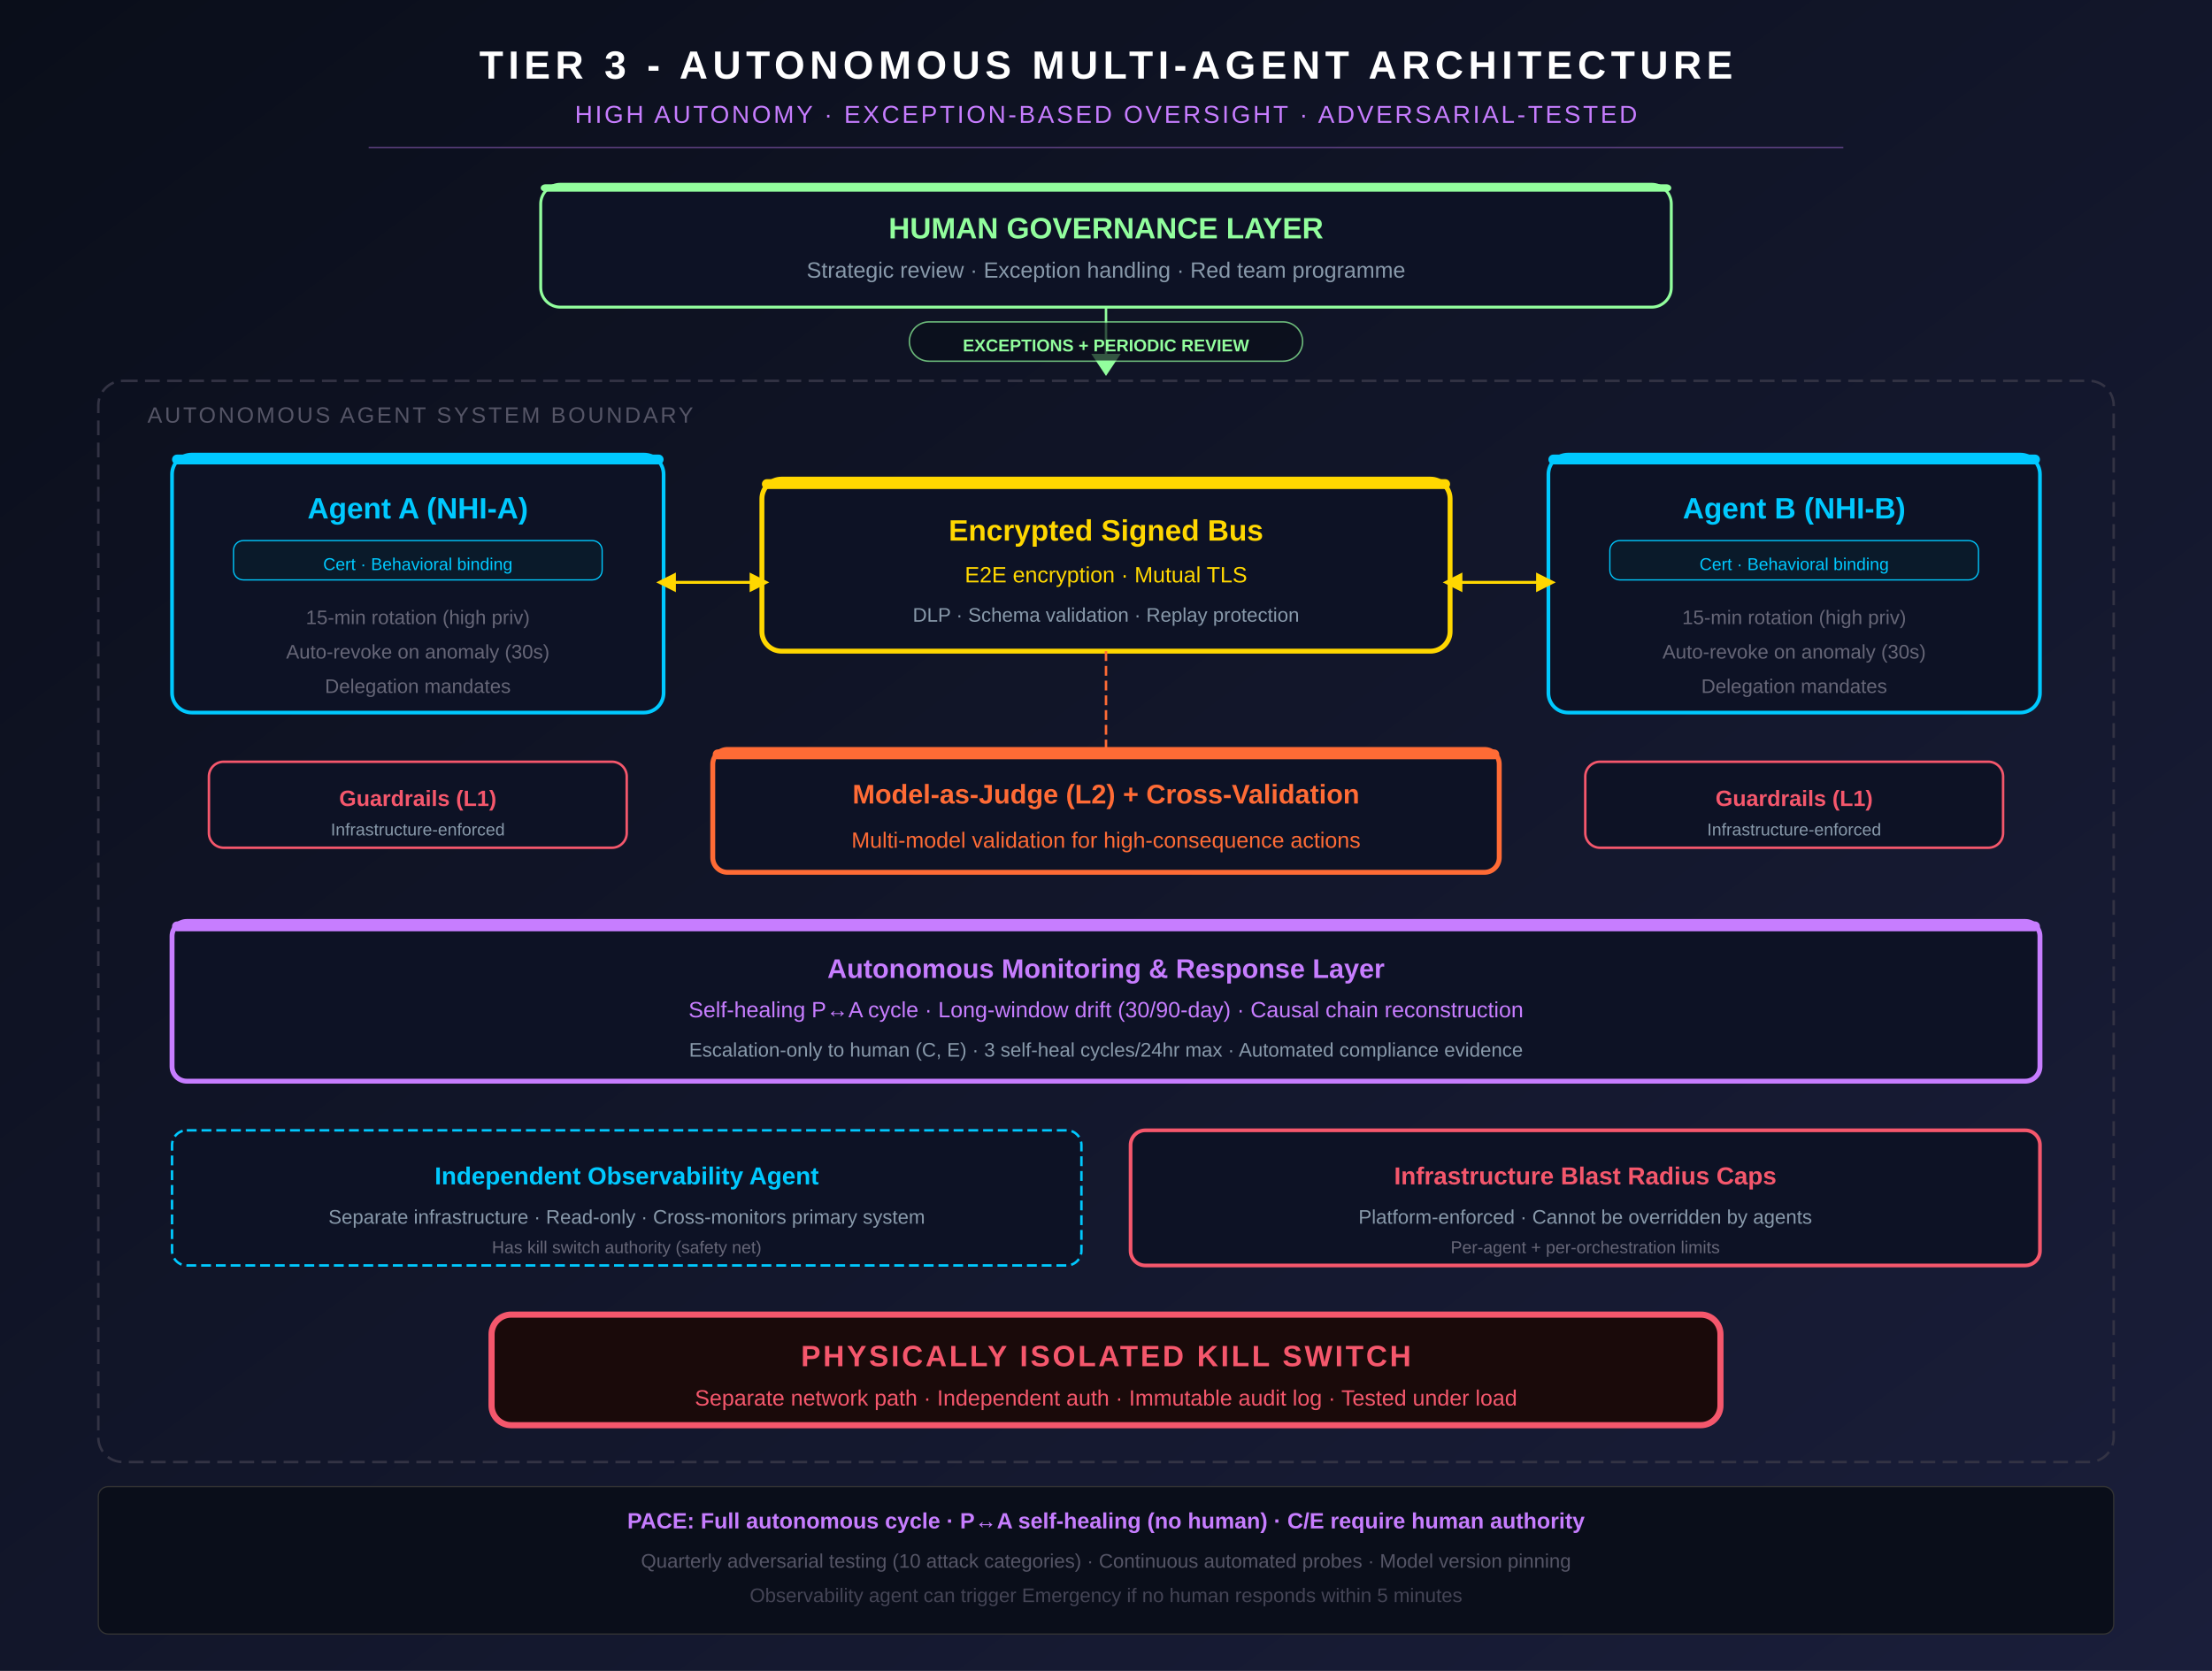
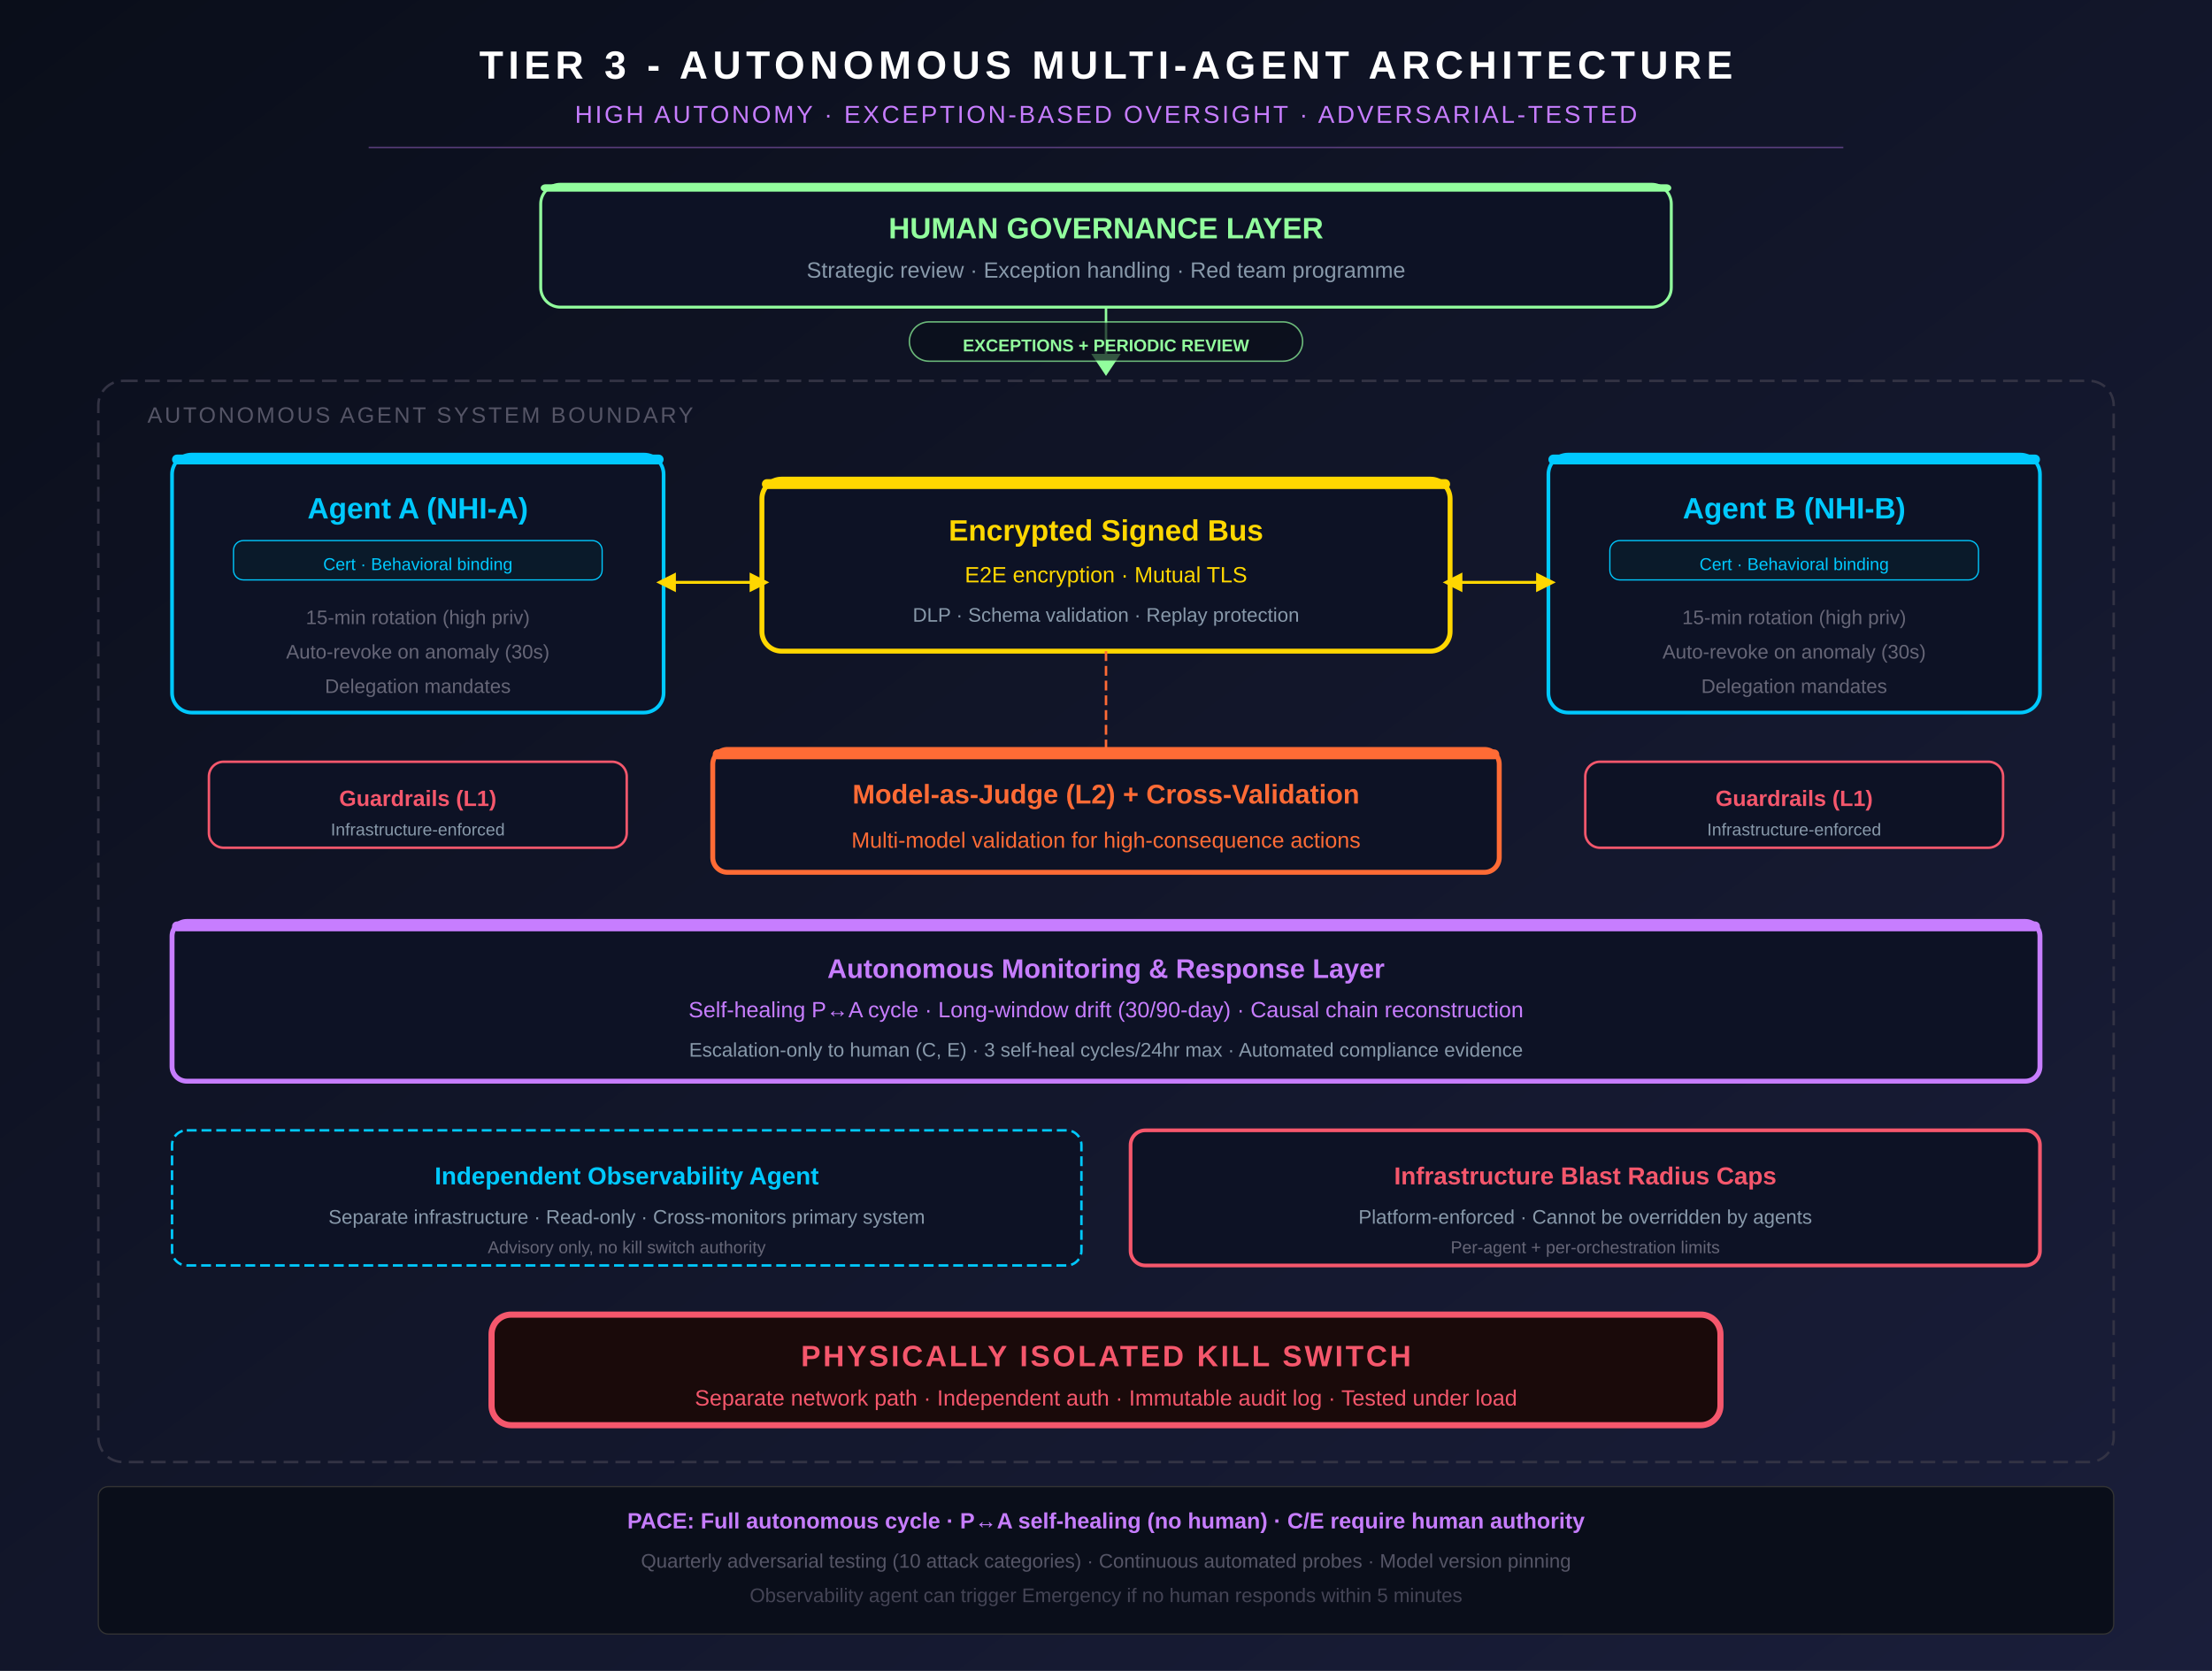
<svg xmlns="http://www.w3.org/2000/svg" width="900" height="680" viewBox="0 0 900 680" font-family="'Segoe UI', 'Helvetica Neue', Arial, sans-serif">
  <defs>
    <linearGradient id="bg" x1="0%" y1="0%" x2="100%" y2="100%">
      <stop offset="0%" stop-color="#0a0e1a" />
      <stop offset="100%" stop-color="#1a1e3a" />
    </linearGradient>
  </defs>
  <rect width="900" height="680" fill="url(#bg)" />
  <text x="450" y="32" text-anchor="middle" fill="#fff" font-size="16" font-weight="700" letter-spacing="2">TIER 3 - AUTONOMOUS MULTI-AGENT ARCHITECTURE</text>
  <text x="450" y="50" text-anchor="middle" fill="#c77dff" font-size="10" letter-spacing="1">HIGH AUTONOMY · EXCEPTION-BASED OVERSIGHT · ADVERSARIAL-TESTED</text>
  <line x1="150" y1="60" x2="750" y2="60" stroke="#c77dff" stroke-width="0.6" opacity="0.4" />
  <rect x="220" y="75" width="460" height="50" rx="8" fill="#0d1225" stroke="#92fe9d" stroke-width="1.2" />
  <rect x="220" y="75" width="460" height="3" rx="2" fill="#92fe9d" />
  <text x="450" y="97" text-anchor="middle" fill="#92fe9d" font-size="12" font-weight="700">HUMAN GOVERNANCE LAYER</text>
  <text x="450" y="113" text-anchor="middle" fill="#8899aa" font-size="9">Strategic review · Exception handling · Red team programme</text>
  <line x1="450" y1="125" x2="450" y2="148" stroke="#92fe9d" stroke-width="1" />
  <polygon points="444,144 450,153 456,144" fill="#92fe9d" />
  <rect x="370" y="131" width="160" height="16" rx="8" fill="#0a0e1a" stroke="#92fe9d" stroke-width="0.6" opacity="0.7" />
  <text x="450" y="143" text-anchor="middle" fill="#92fe9d" font-size="7" font-weight="600">EXCEPTIONS + PERIODIC REVIEW</text>
  <rect x="40" y="155" width="820" height="440" rx="10" fill="none" stroke="#334" stroke-width="1" stroke-dasharray="6,3" />
  <text x="60" y="172" fill="#556" font-size="9" letter-spacing="1">AUTONOMOUS AGENT SYSTEM BOUNDARY</text>
  <rect x="70" y="185" width="200" height="105" rx="8" fill="#0d1225" stroke="#00c9ff" stroke-width="1.5" />
  <rect x="70" y="185" width="200" height="4" rx="2" fill="#00c9ff" />
  <text x="170" y="211" text-anchor="middle" fill="#00c9ff" font-size="12" font-weight="700">Agent A (NHI-A)</text>
  <rect x="95" y="220" width="150" height="16" rx="4" fill="#0a1a2a" stroke="#00c9ff" stroke-width="0.5" />
  <text x="170" y="232" text-anchor="middle" fill="#00c9ff" font-size="7">Cert · Behavioral binding</text>
  <text x="170" y="254" text-anchor="middle" fill="#667" font-size="8">15-min rotation (high priv)</text>
  <text x="170" y="268" text-anchor="middle" fill="#667" font-size="8">Auto-revoke on anomaly (30s)</text>
  <text x="170" y="282" text-anchor="middle" fill="#667" font-size="8">Delegation mandates</text>
  <rect x="630" y="185" width="200" height="105" rx="8" fill="#0d1225" stroke="#00c9ff" stroke-width="1.5" />
  <rect x="630" y="185" width="200" height="4" rx="2" fill="#00c9ff" />
  <text x="730" y="211" text-anchor="middle" fill="#00c9ff" font-size="12" font-weight="700">Agent B (NHI-B)</text>
  <rect x="655" y="220" width="150" height="16" rx="4" fill="#0a1a2a" stroke="#00c9ff" stroke-width="0.5" />
  <text x="730" y="232" text-anchor="middle" fill="#00c9ff" font-size="7">Cert · Behavioral binding</text>
  <text x="730" y="254" text-anchor="middle" fill="#667" font-size="8">15-min rotation (high priv)</text>
  <text x="730" y="268" text-anchor="middle" fill="#667" font-size="8">Auto-revoke on anomaly (30s)</text>
  <text x="730" y="282" text-anchor="middle" fill="#667" font-size="8">Delegation mandates</text>
  <rect x="310" y="195" width="280" height="70" rx="8" fill="#0d1225" stroke="#ffd700" stroke-width="2" />
  <rect x="310" y="195" width="280" height="4" rx="2" fill="#ffd700" />
  <text x="450" y="220" text-anchor="middle" fill="#ffd700" font-size="12" font-weight="700">Encrypted Signed Bus</text>
  <text x="450" y="237" text-anchor="middle" fill="#ffd700" font-size="9">E2E encryption · Mutual TLS</text>
  <text x="450" y="253" text-anchor="middle" fill="#8899aa" font-size="8">DLP · Schema validation · Replay protection</text>
  <line x1="270" y1="237" x2="310" y2="237" stroke="#ffd700" stroke-width="1.2" />
  <polygon points="305,233 313,237 305,241" fill="#ffd700" />
  <polygon points="275,233 267,237 275,241" fill="#ffd700" />
  <line x1="590" y1="237" x2="630" y2="237" stroke="#ffd700" stroke-width="1.2" />
  <polygon points="625,233 633,237 625,241" fill="#ffd700" />
  <polygon points="595,233 587,237 595,241" fill="#ffd700" />
  <rect x="85" y="310" width="170" height="35" rx="6" fill="#0d1225" stroke="#f5576c" stroke-width="1" />
  <text x="170" y="328" text-anchor="middle" fill="#f5576c" font-size="9" font-weight="600">Guardrails (L1)</text>
  <text x="170" y="340" text-anchor="middle" fill="#8899aa" font-size="7">Infrastructure-enforced</text>
  <rect x="645" y="310" width="170" height="35" rx="6" fill="#0d1225" stroke="#f5576c" stroke-width="1" />
  <text x="730" y="328" text-anchor="middle" fill="#f5576c" font-size="9" font-weight="600">Guardrails (L1)</text>
  <text x="730" y="340" text-anchor="middle" fill="#8899aa" font-size="7">Infrastructure-enforced</text>
  <rect x="290" y="305" width="320" height="50" rx="6" fill="#0d1225" stroke="#ff6b35" stroke-width="2" />
  <rect x="290" y="305" width="320" height="4" rx="2" fill="#ff6b35" />
  <text x="450" y="327" text-anchor="middle" fill="#ff6b35" font-size="11" font-weight="700">Model-as-Judge (L2) + Cross-Validation</text>
  <text x="450" y="345" text-anchor="middle" fill="#ff6b35" font-size="9">Multi-model validation for high-consequence actions</text>
  <line x1="450" y1="265" x2="450" y2="305" stroke="#ff6b35" stroke-width="1" stroke-dasharray="4,2" />
  <rect x="70" y="375" width="760" height="65" rx="6" fill="#0d1225" stroke="#c77dff" stroke-width="2" />
  <rect x="70" y="375" width="760" height="4" rx="2" fill="#c77dff" />
  <text x="450" y="398" text-anchor="middle" fill="#c77dff" font-size="11" font-weight="700">Autonomous Monitoring &amp; Response Layer</text>
  <text x="450" y="414" text-anchor="middle" fill="#c77dff" font-size="9">Self-healing P↔A cycle · Long-window drift (30/90-day) · Causal chain reconstruction</text>
  <text x="450" y="430" text-anchor="middle" fill="#8899aa" font-size="8">Escalation-only to human (C, E) · 3 self-heal cycles/24hr max · Automated compliance evidence</text>
  <rect x="70" y="460" width="370" height="55" rx="6" fill="#0d1225" stroke="#00c9ff" stroke-width="1" stroke-dasharray="4,2" />
  <text x="255" y="482" text-anchor="middle" fill="#00c9ff" font-size="10" font-weight="600">Independent Observability Agent</text>
  <text x="255" y="498" text-anchor="middle" fill="#8899aa" font-size="8">Separate infrastructure · Read-only · Cross-monitors primary system</text>
-   <text x="255" y="510" text-anchor="middle" fill="#667" font-size="7">Has kill switch authority (safety net)</text>
+   <text x="255" y="510" text-anchor="middle" fill="#667" font-size="7">Advisory only, no kill switch authority</text>
  <rect x="460" y="460" width="370" height="55" rx="6" fill="#0d1225" stroke="#f5576c" stroke-width="1.5" />
  <text x="645" y="482" text-anchor="middle" fill="#f5576c" font-size="10" font-weight="600">Infrastructure Blast Radius Caps</text>
  <text x="645" y="498" text-anchor="middle" fill="#8899aa" font-size="8">Platform-enforced · Cannot be overridden by agents</text>
  <text x="645" y="510" text-anchor="middle" fill="#667" font-size="7">Per-agent + per-orchestration limits</text>
  <rect x="200" y="535" width="500" height="45" rx="8" fill="#1a0a0a" stroke="#f5576c" stroke-width="2.5" />
  <text x="450" y="556" text-anchor="middle" fill="#f5576c" font-size="12" font-weight="700" letter-spacing="1">PHYSICALLY ISOLATED KILL SWITCH</text>
  <text x="450" y="572" text-anchor="middle" fill="#f5576c" font-size="9">Separate network path · Independent auth · Immutable audit log · Tested under load</text>
  <rect x="40" y="605" width="820" height="60" rx="4" fill="#0a0e1a" stroke="#333" stroke-width="0.5" />
  <text x="450" y="622" text-anchor="middle" fill="#c77dff" font-size="9" font-weight="600">PACE: Full autonomous cycle · P↔A self-healing (no human) · C/E require human authority</text>
  <text x="450" y="638" text-anchor="middle" fill="#556" font-size="8">Quarterly adversarial testing (10 attack categories) · Continuous automated probes · Model version pinning</text>
  <text x="450" y="652" text-anchor="middle" fill="#445" font-size="8">Observability agent can trigger Emergency if no human responds within 5 minutes</text>
</svg>
